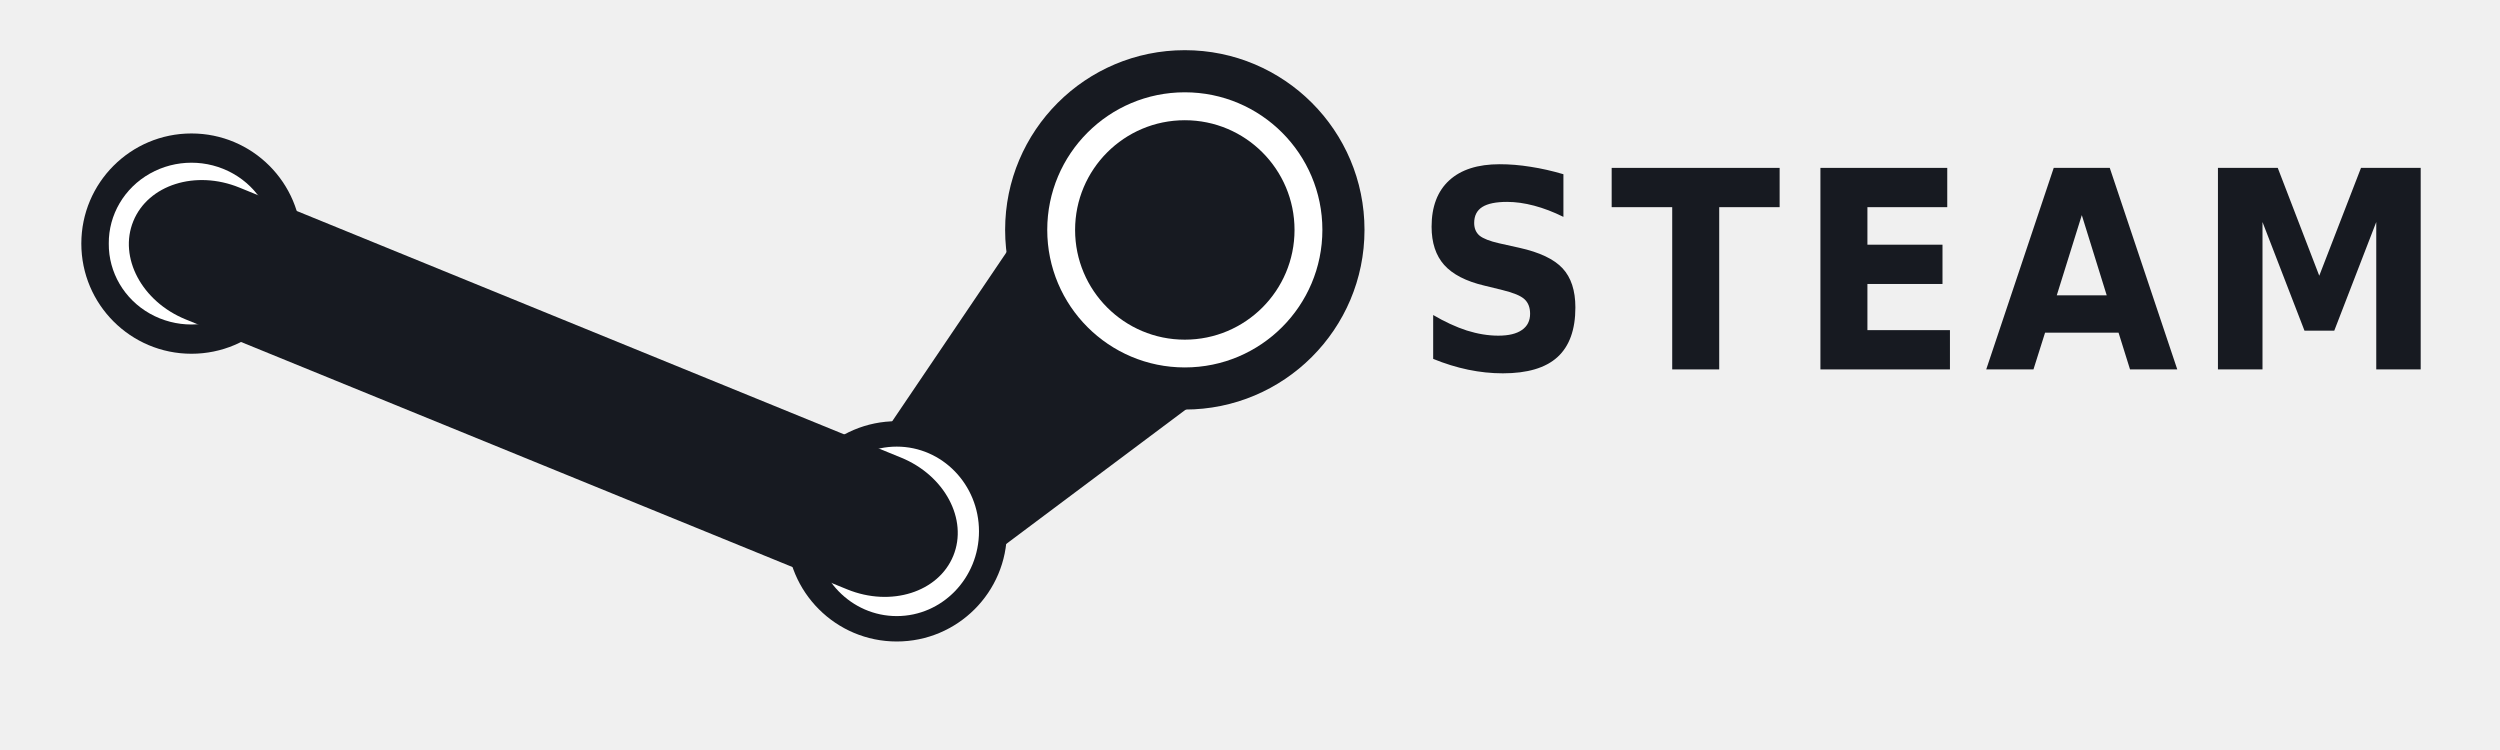
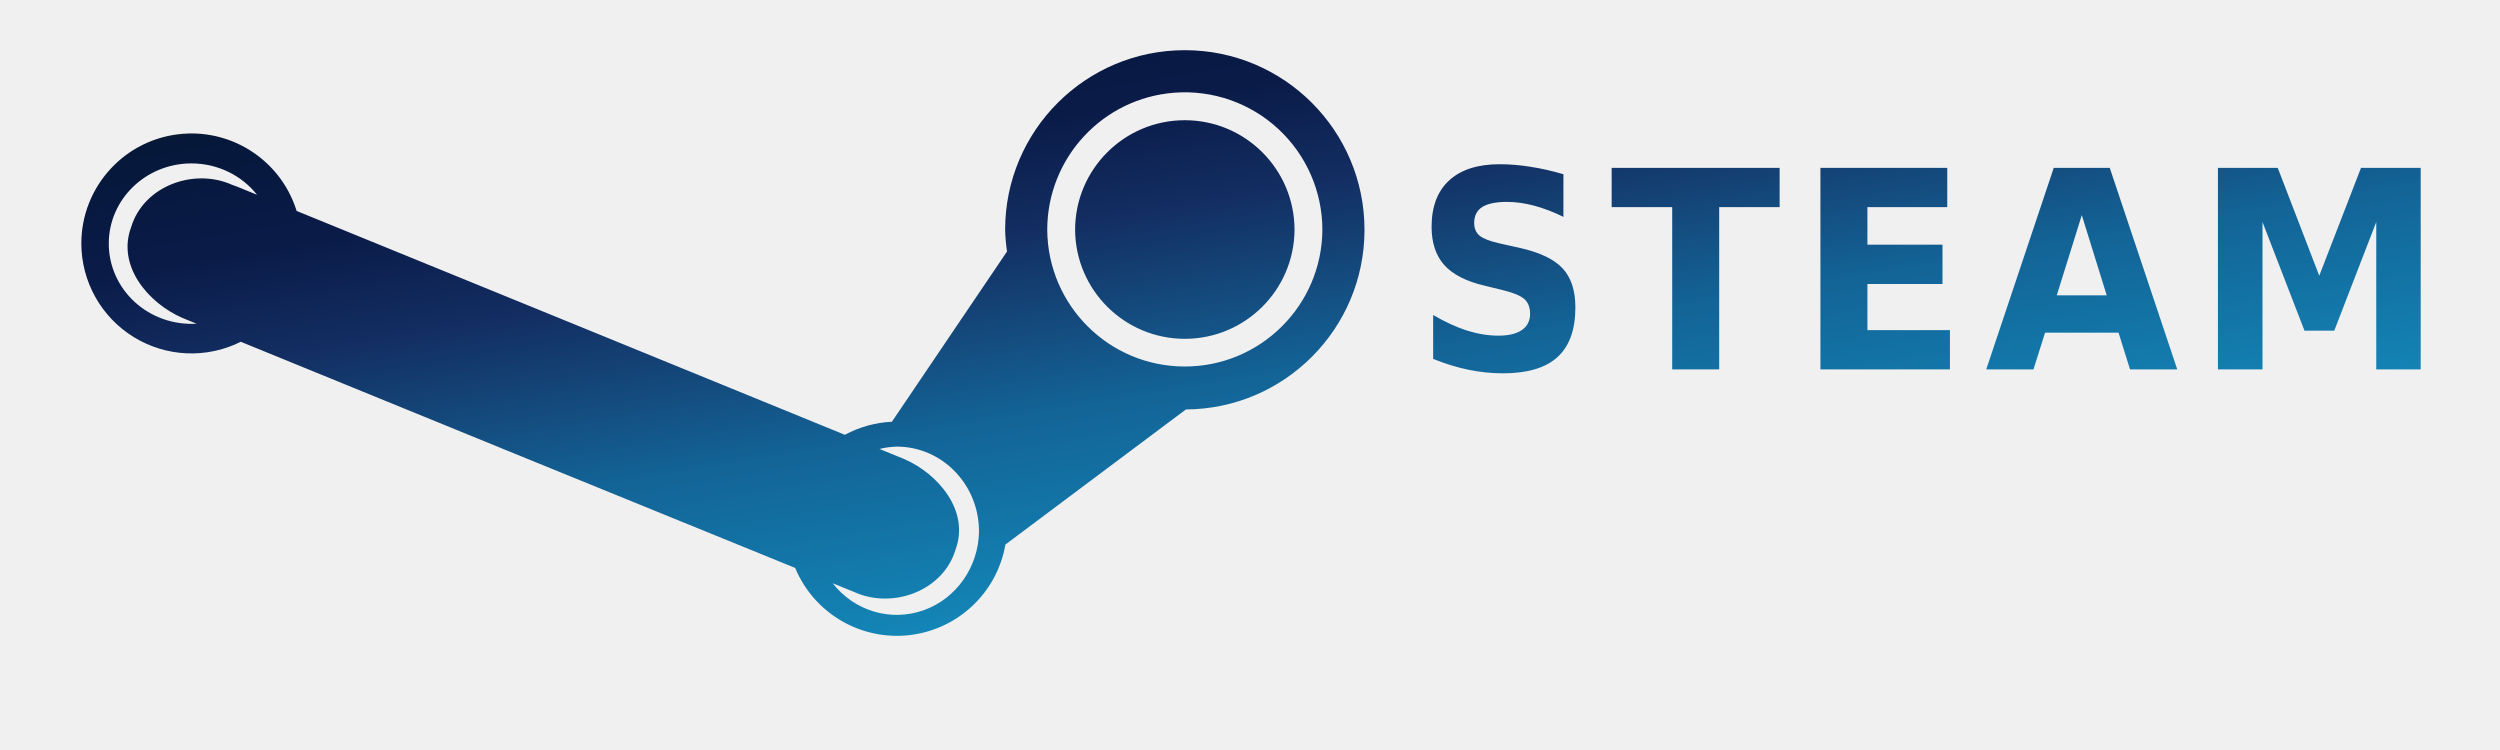
- <svg xmlns="http://www.w3.org/2000/svg" version="1.1" width="400" height="120" id="svg2">
-   <defs id="defs4" />
-   <g id="g4215">
-     <g id="g4199">
-       <path d="M 163.3,37.019 140.292,71.042 159.139,88.42 199.036,58.559 163.3,37.019 Z" id="path8078" style="fill:#171a21;fill-opacity:1;fill-rule:evenodd;stroke:none" />
-       <g id="g4186">
-         <circle r="28.75" cy="36.779" cx="189.57" id="path4144" style="opacity:1;fill:#171a21;fill-opacity:1;stroke:none;stroke-width:0.2;stroke-miterlimit:4;stroke-dasharray:none;stroke-opacity:1" />
-         <path style="opacity:1;fill:#ffffff;fill-opacity:1;fill-rule:evenodd;stroke:none;stroke-width:7.533;stroke-linecap:round;stroke-linejoin:bevel;stroke-miterlimit:4;stroke-dasharray:none;stroke-dashoffset:0;stroke-opacity:1" id="path7107" d="m 211.581,36.779 a 22.011,22.011 0 1 1 -44.022,0 22.011,22.011 0 1 1 44.022,0 z" />
-         <path style="fill:#171a21;fill-opacity:1;fill-rule:evenodd;stroke:none" id="path10018" d="m 207.125,36.791 a 17.555,17.555 0 0 1 -35.11,0 17.555,17.555 0 1 1 35.11,0 z" />
-       </g>
-     </g>
-     <g id="g4206">
-       <g id="g4191">
-         <path style="fill:#171a21;fill-opacity:1;fill-rule:evenodd;stroke:none;stroke-width:5.538;stroke-linecap:round;stroke-linejoin:bevel;stroke-miterlimit:4;stroke-dasharray:none;stroke-dashoffset:0;stroke-opacity:1" id="path5167" d="m 161.105,85.016 a 17.623,17.623 0 1 1 -35.247,0 17.623,17.623 0 1 1 35.247,0 z" />
-         <path style="fill:#ffffff;fill-opacity:1;fill-rule:evenodd;stroke:none;stroke-width:5.538;stroke-linecap:round;stroke-linejoin:bevel;stroke-miterlimit:4;stroke-dasharray:none;stroke-dashoffset:0;stroke-opacity:1" id="path5167-9" d="m 156.639,85.016 a 13.157,13.557 0 0 1 -26.315,0 13.157,13.557 0 1 1 26.315,0 z" />
-       </g>
-       <g id="g4195">
-         <path style="color:#000000;clip-rule:nonzero;display:inline;overflow:visible;visibility:visible;opacity:1;isolation:auto;mix-blend-mode:normal;color-interpolation:sRGB;color-interpolation-filters:linearRGB;solid-color:#000000;solid-opacity:1;fill:#171a21;fill-opacity:1;fill-rule:evenodd;stroke:none;stroke-width:5.538;stroke-linecap:round;stroke-linejoin:bevel;stroke-miterlimit:4;stroke-dasharray:none;stroke-dashoffset:0;stroke-opacity:1;color-rendering:auto;image-rendering:auto;shape-rendering:auto;text-rendering:auto;enable-background:accumulate" id="path2252" d="m 48.259,38.977 a 17.623,17.623 0 1 1 -35.247,0 17.623,17.623 0 1 1 35.247,0 z" />
-         <path d="m 43.866,38.977 a 13.231,12.831 0 1 1 -26.461,0 13.231,12.831 0 1 1 26.461,0 z" id="path4188" style="color:#000000;clip-rule:nonzero;display:inline;overflow:visible;visibility:visible;opacity:1;isolation:auto;mix-blend-mode:normal;color-interpolation:sRGB;color-interpolation-filters:linearRGB;solid-color:#000000;solid-opacity:1;fill:#ffffff;fill-opacity:1;fill-rule:evenodd;stroke:none;stroke-width:5.538;stroke-linecap:round;stroke-linejoin:bevel;stroke-miterlimit:4;stroke-dasharray:none;stroke-dashoffset:0;stroke-opacity:1;color-rendering:auto;image-rendering:auto;shape-rendering:auto;text-rendering:auto;enable-background:accumulate" />
-       </g>
-       <rect width="141.701" height="22.776" rx="13.681" x="33.12" y="13.314" transform="matrix(0.9258671,0.3778492,-0.3778492,0.9258671,0,0)" id="rect4196" style="fill:#171a21;fill-opacity:1;fill-rule:evenodd;stroke:none" />
-     </g>
-   </g>
-   <g transform="scale(0.9509699,1.051558)" style="font-style:normal;font-variant:normal;font-weight:bold;font-stretch:normal;font-size:42.062px;line-height:125%;font-family:'Bitstream Vera Sans';-inkscape-font-specification:'Bitstream Vera Sans Bold';letter-spacing:2.797px;word-spacing:0px;fill:#171a21;fill-opacity:1;stroke:none;stroke-width:1px;stroke-linecap:butt;stroke-linejoin:miter;stroke-opacity:1" id="text4156">
-     <path d="m 263.044,26.509 0,6.49 q -2.526,-1.13 -4.929,-1.705 -2.403,-0.575 -4.539,-0.575 -2.834,0 -4.19,0.78 -1.356,0.78 -1.356,2.424 0,1.232 0.904,1.931 0.924,0.678 3.327,1.171 l 3.368,0.678 q 5.114,1.027 7.271,3.122 2.157,2.095 2.157,5.956 0,5.073 -3.019,7.558 -2.999,2.465 -9.181,2.465 -2.916,0 -5.853,-0.555 -2.937,-0.555 -5.874,-1.643 l 0,-6.675 q 2.937,1.561 5.669,2.362 2.752,0.78 5.299,0.78 2.588,0 3.964,-0.863 1.376,-0.863 1.376,-2.465 0,-1.438 -0.945,-2.218 -0.924,-0.78 -3.717,-1.397 l -3.06,-0.678 q -4.601,-0.986 -6.737,-3.142 -2.115,-2.157 -2.115,-5.812 0,-4.58 2.958,-7.045 2.958,-2.465 8.503,-2.465 2.526,0 5.196,0.39 2.67,0.37 5.525,1.13 z" style="fill:#171a21;fill-opacity:1" id="path4150" />
-     <path d="m 271.161,25.544 28.261,0 0,5.977 -10.166,0 0,24.687 -7.907,0 0,-24.687 -10.187,0 0,-5.977 z" style="fill:#171a21;fill-opacity:1" id="path4152" />
-     <path d="m 306.285,25.544 21.339,0 0,5.977 -13.432,0 0,5.71 12.631,0 0,5.977 -12.631,0 0,7.024 13.884,0 0,5.977 -21.791,0 0,-30.664 z" style="fill:#171a21;fill-opacity:1" id="path4154" />
-     <path d="m 356.444,50.621 -12.364,0 -1.951,5.586 -7.948,0 11.358,-30.664 9.427,0 11.358,30.664 -7.948,0 -1.931,-5.586 z m -10.392,-5.689 8.4,0 -4.19,-12.2 -4.21,12.2 z" style="fill:#171a21;fill-opacity:1" id="path4156" />
-     <path d="m 373.166,25.544 10.064,0 6.983,16.41 7.024,-16.41 10.043,0 0,30.664 -7.476,0 0,-22.428 -7.065,16.533 -5.011,0 -7.065,-16.533 0,22.428 -7.496,0 0,-30.664 z" style="fill:#171a21;fill-opacity:1" id="path4158" />
-   </g>
+ <svg xmlns="http://www.w3.org/2000/svg" width="400" height="120">
+   <defs>
+     <linearGradient id="A" x1="25%" x2="75%" y1="0%" y2="75%">
+       <stop offset="0%" stop-color="#111d2e" />
+       <stop offset="1.2%" stop-color="#051839" />
+       <stop offset="20.7%" stop-color="#0a1b48" />
+       <stop offset="38.1%" stop-color="#132e62" />
+       <stop offset="53.8%" stop-color="#144b7e" />
+       <stop offset="67.3%" stop-color="#136497" />
+       <stop offset="100%" stop-color="#1387b8" />
+     </linearGradient>
+   </defs>
+   <path style="stroke:none;fill:url(#A)" d="M 189.57 8.029 A 28.75 28.75 0 0 0 160.82 36.779 A 28.75 28.75 0 0 0 161.123 40.24 L 142.701 67.48 A 17.623 17.623 0 0 0 135.176 69.568 C 105.947 57.608 76.7 45.69 47.461 33.752 A 17.623 17.623 0 0 0 30.252 21.357 A 17.623 17.623 0 0 0 29.318 21.402 A 17.623 17.623 0 0 0 13.012 38.977 A 17.624 17.624 0 0 0 38.525 54.684 C 68.083 66.771 97.65 78.841 127.23 90.871 A 17.623 17.623 0 0 0 160.867 87.125 L 189.742 65.514 A 28.75 28.75 0 0 0 218.32 36.779 A 28.75 28.75 0 0 0 189.57 8.029 z M 187.926 14.83 A 22.011 22.011 0 0 1 211.58 36.779 A 22.011 22.011 0 0 1 167.559 36.779 A 22.011 22.011 0 0 1 187.926 14.83 z M 189.57 19.234 A 17.555 17.555 0 0 0 172.016 36.789 A 17.555 17.555 0 0 0 207.125 36.789 A 17.555 17.555 0 0 0 189.57 19.234 z M 30.635 26.146 A 13.23 12.83 0 0 1 41.125 31.164 C 40.184 30.78 39.242 30.396 38.301 30.012 L 37.713 29.779 L 37.137 29.572 C 31.034 26.823 22.967 29.743 20.977 36.357 C 18.672 42.569 23.75 48.498 29.158 50.855 C 29.921 51.168 30.684 51.479 31.447 51.791 A 13.23 12.83 0 0 1 17.404 38.977 A 13.23 12.83 0 0 1 30.635 26.146 z M 239.951 26.277 C 236.436 26.277 233.741 27.14 231.865 28.867 C 229.991 30.595 229.055 33.065 229.055 36.275 C 229.055 38.839 229.724 40.877 231.064 42.389 C 232.419 43.901 234.556 45.002 237.473 45.693 L 240.383 46.404 C 242.153 46.837 243.331 47.326 243.918 47.873 C 244.517 48.42 244.814 49.198 244.814 50.205 C 244.814 51.328 244.38 52.194 243.508 52.799 C 242.635 53.403 241.378 53.705 239.738 53.705 C 238.123 53.705 236.442 53.431 234.697 52.885 C 232.965 52.323 231.169 51.495 229.307 50.4 L 229.307 57.422 C 231.169 58.185 233.031 58.76 234.893 59.148 C 236.755 59.537 238.612 59.732 240.461 59.732 C 244.38 59.732 247.29 58.869 249.191 57.141 C 251.105 55.399 252.061 52.748 252.061 49.191 C 252.061 46.485 251.378 44.398 250.012 42.93 C 248.644 41.461 246.34 40.366 243.098 39.646 L 239.893 38.934 C 238.37 38.588 237.315 38.178 236.729 37.703 C 236.155 37.213 235.869 36.537 235.869 35.674 C 235.869 34.521 236.298 33.67 237.158 33.123 C 238.018 32.576 239.346 32.303 241.143 32.303 C 242.497 32.303 243.938 32.505 245.461 32.908 C 246.984 33.312 248.545 33.909 250.146 34.701 L 250.146 27.877 L 250.146 27.875 C 248.337 27.342 246.586 26.947 244.893 26.688 C 243.2 26.414 241.553 26.277 239.951 26.277 z M 257.865 26.859 L 257.865 33.146 L 267.553 33.146 L 267.553 59.105 L 275.072 59.105 L 275.072 33.146 L 284.74 33.146 L 284.74 26.859 L 257.865 26.859 z M 291.268 26.859 L 291.268 59.105 L 311.99 59.105 L 311.99 52.82 L 298.787 52.82 L 298.787 45.436 L 310.799 45.436 L 310.799 39.15 L 298.787 39.15 L 298.787 33.146 L 311.561 33.146 L 311.561 26.859 L 291.268 26.859 z M 354.869 26.859 L 354.869 59.105 L 361.998 59.105 L 361.998 35.52 L 368.717 52.906 L 373.482 52.906 L 380.201 35.52 L 380.201 59.105 L 387.311 59.105 L 387.311 26.861 L 377.76 26.861 L 371.08 44.117 L 364.439 26.859 L 354.869 26.859 z M 328.598 26.861 L 317.797 59.105 L 325.355 59.105 L 327.211 53.23 L 338.967 53.23 L 338.969 53.23 L 340.805 59.105 L 348.361 59.105 L 337.562 26.861 L 328.598 26.861 z M 333.088 34.42 L 337.072 47.248 L 329.084 47.248 L 333.088 34.42 z M 143.482 71.459 A 13.158 13.558 0 0 1 156.639 85.016 L 156.641 85.016 A 13.158 13.558 0 0 1 133.227 93.316 C 134.392 93.79 135.555 94.269 136.721 94.742 C 142.824 97.492 150.891 94.57 152.881 87.955 C 155.185 81.743 150.107 75.815 144.699 73.457 C 143.374 72.914 142.046 72.375 140.721 71.832 A 13.158 13.558 0 0 1 143.482 71.459 z " />
</svg>
